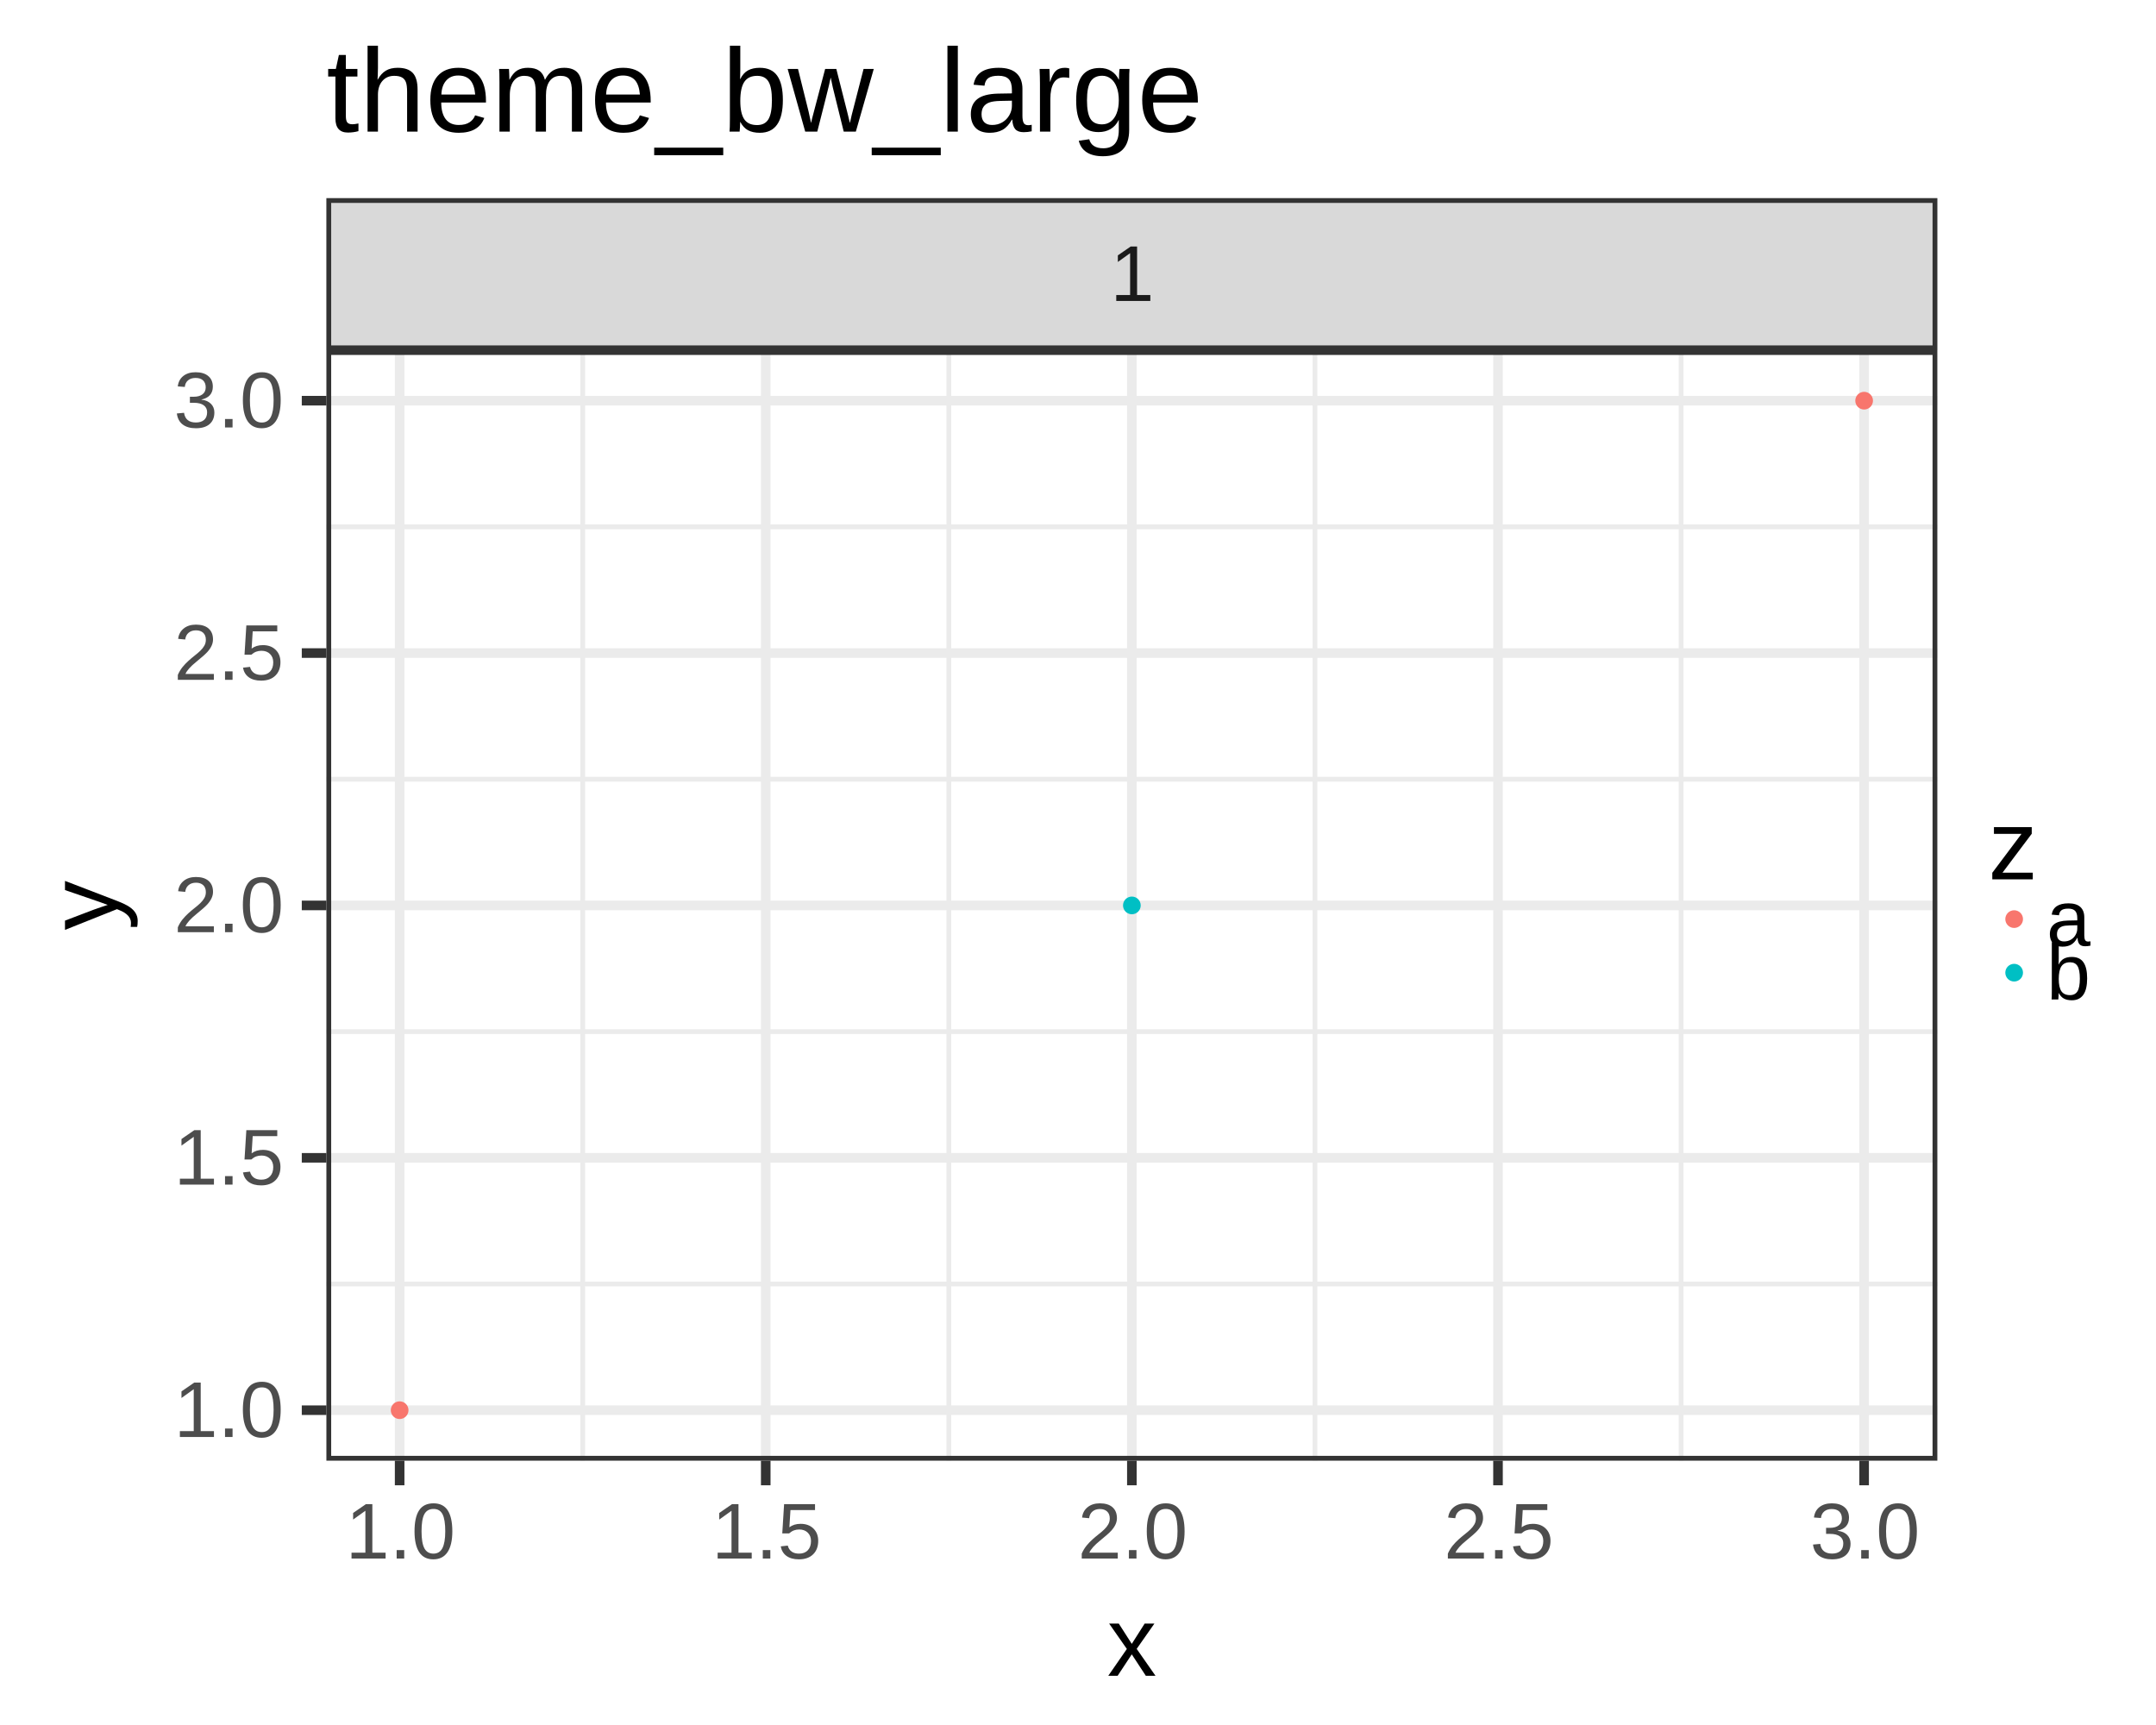
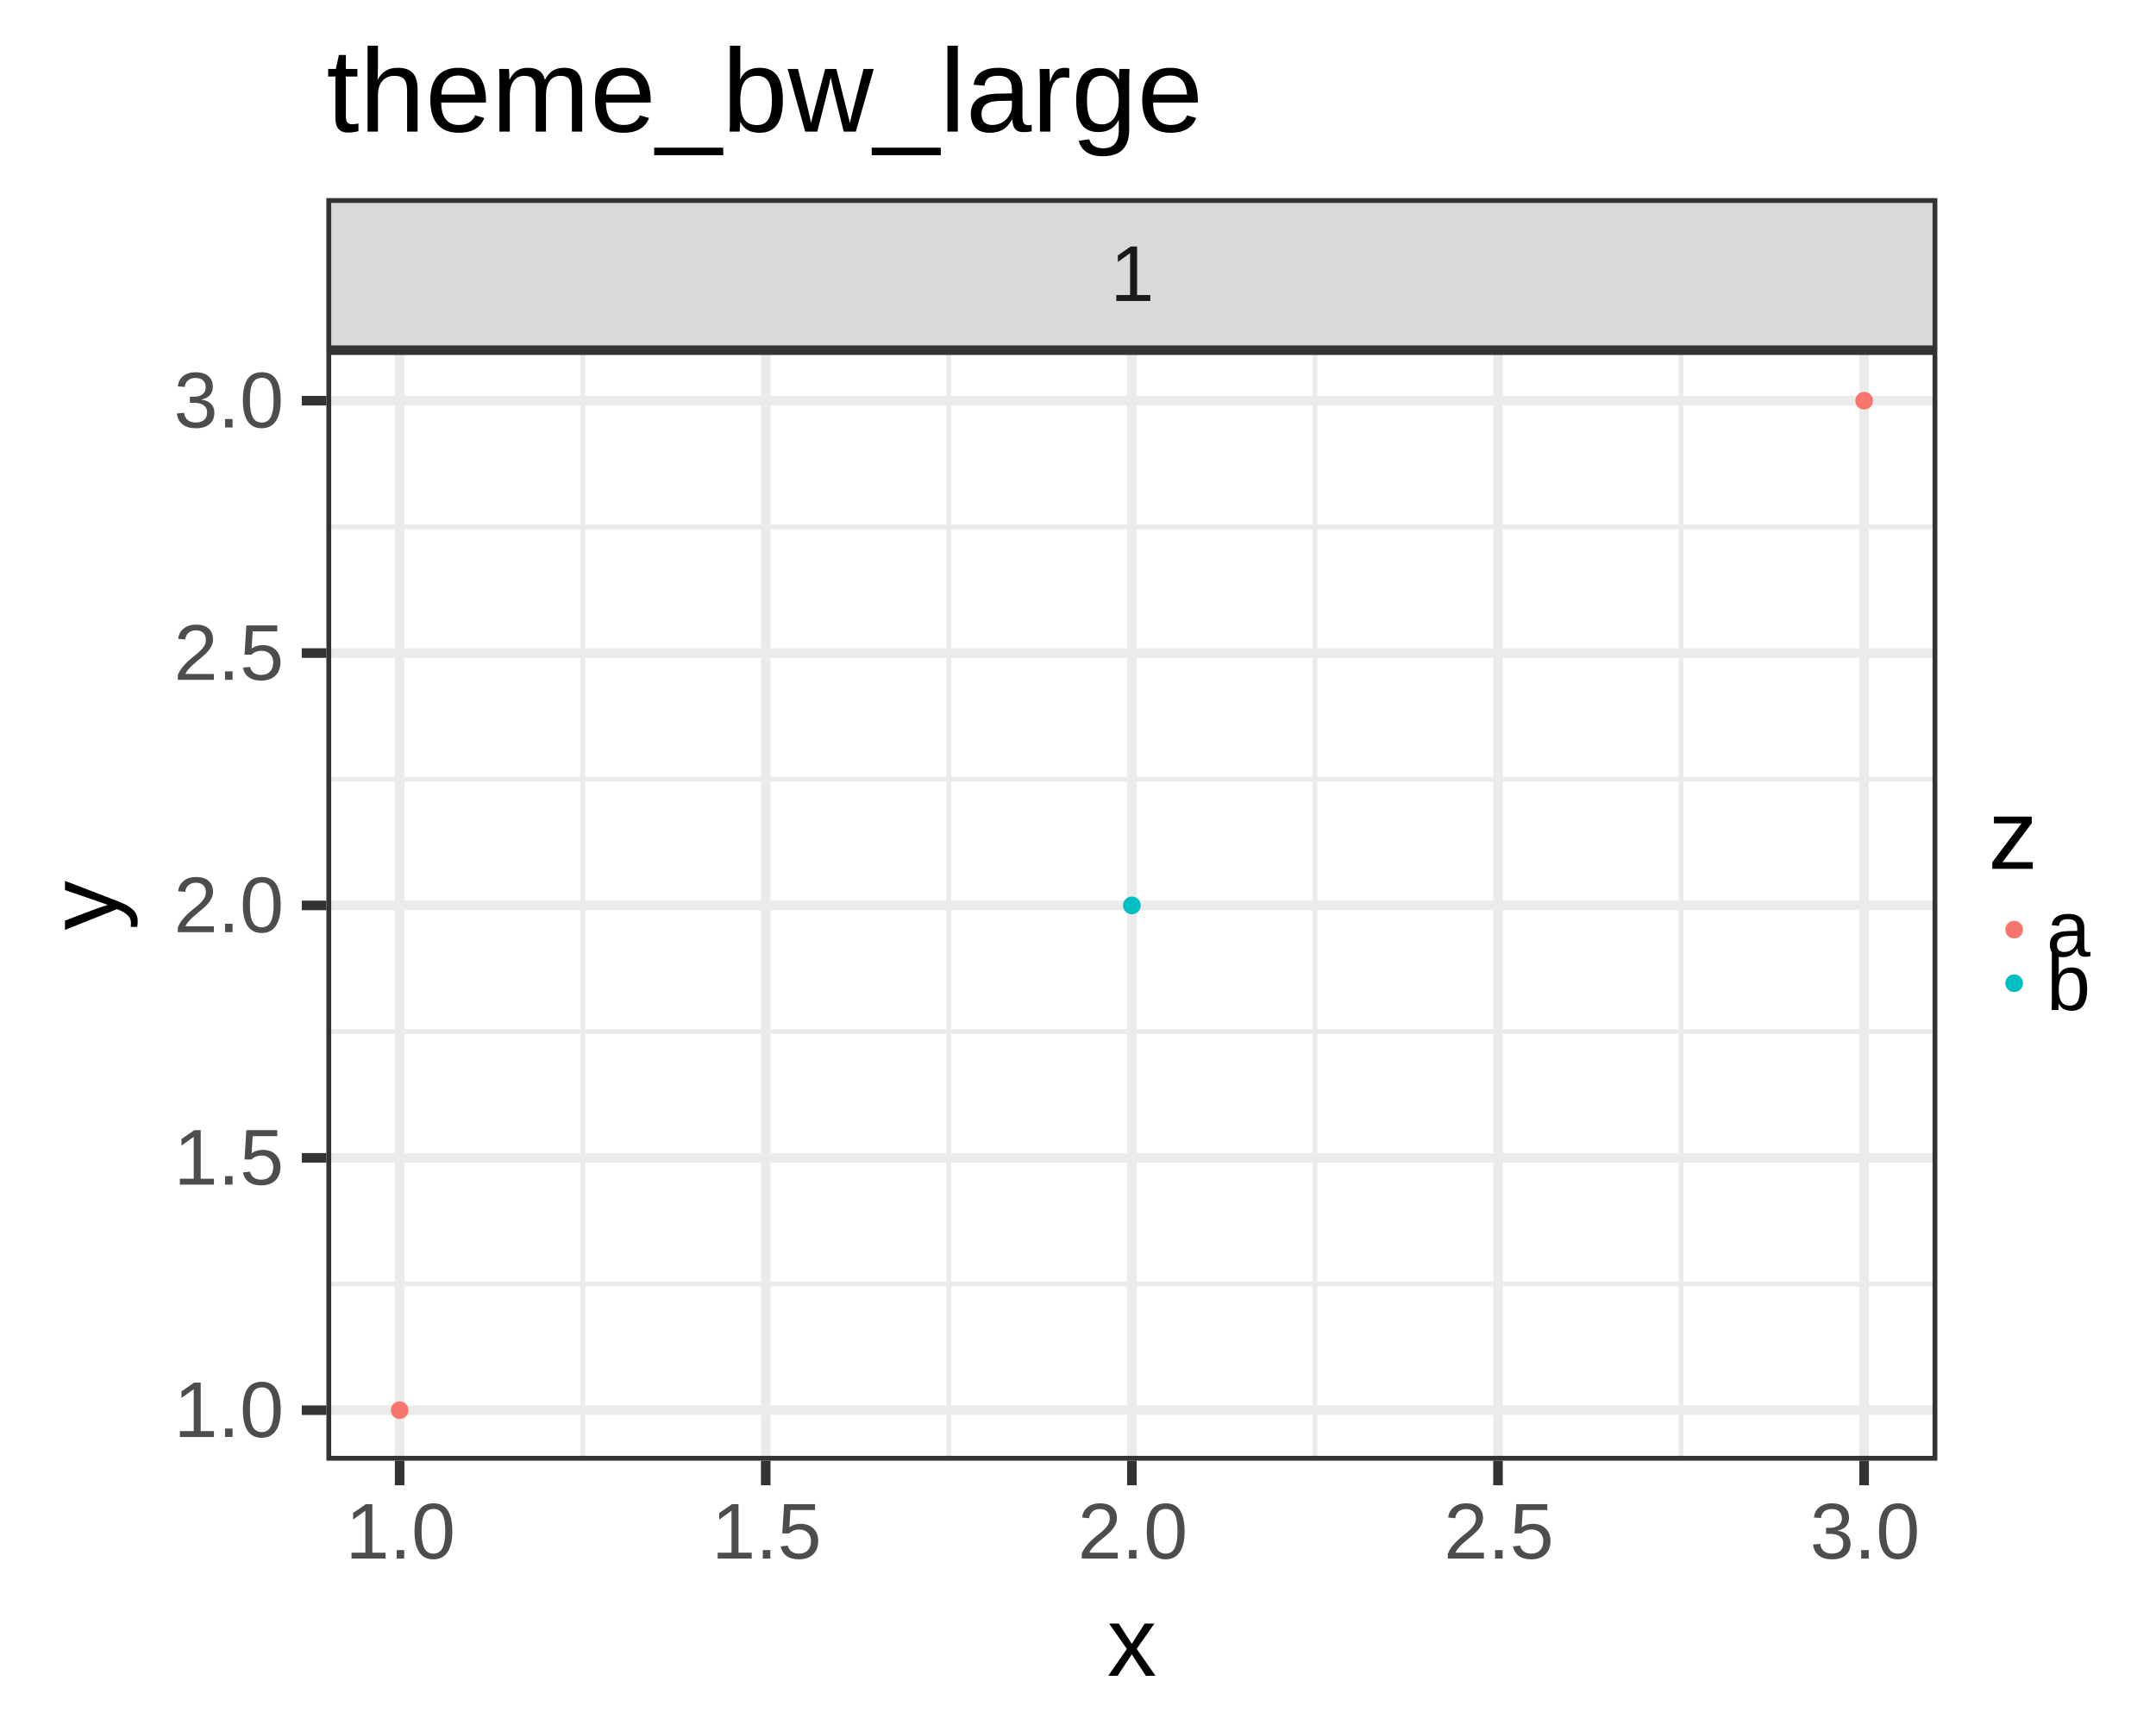
<svg xmlns="http://www.w3.org/2000/svg" viewBox="0 0 720.00 576.00">
  <defs>
    <style type="text/css">
    line, polyline, polygon, path, rect, circle {
      fill: none;
      stroke: #000000;
      stroke-linecap: round;
      stroke-linejoin: round;
      stroke-miterlimit: 10.00;
    }
  </style>
  </defs>
  <rect width="100%" height="100%" style="stroke: none; fill: #FFFFFF;" />
  <rect x="0.00" y="0.00" width="720.00" height="576.00" style="stroke-width: 3.20; stroke: #FFFFFF; fill: #FFFFFF;" />
  <defs>
    <clipPath id="cpMTA5LjAwfDY0Ni45OHw0ODcuNzR8MTE2Ljkz">
      <rect x="109.00" y="116.93" width="537.98" height="370.80" />
    </clipPath>
  </defs>
  <rect x="109.00" y="116.93" width="537.98" height="370.80" style="stroke-width: 3.20; stroke: none; fill: #FFFFFF;" clip-path="url(#cpMTA5LjAwfDY0Ni45OHw0ODcuNzR8MTE2Ljkz)" />
  <polyline points="109.00,428.74 646.98,428.74 " style="stroke-width: 1.60; stroke: #EBEBEB; stroke-linecap: butt;" clip-path="url(#cpMTA5LjAwfDY0Ni45OHw0ODcuNzR8MTE2Ljkz)" />
  <polyline points="109.00,344.47 646.98,344.47 " style="stroke-width: 1.60; stroke: #EBEBEB; stroke-linecap: butt;" clip-path="url(#cpMTA5LjAwfDY0Ni45OHw0ODcuNzR8MTE2Ljkz)" />
  <polyline points="109.00,260.20 646.98,260.20 " style="stroke-width: 1.60; stroke: #EBEBEB; stroke-linecap: butt;" clip-path="url(#cpMTA5LjAwfDY0Ni45OHw0ODcuNzR8MTE2Ljkz)" />
  <polyline points="109.00,175.92 646.98,175.92 " style="stroke-width: 1.60; stroke: #EBEBEB; stroke-linecap: butt;" clip-path="url(#cpMTA5LjAwfDY0Ni45OHw0ODcuNzR8MTE2Ljkz)" />
  <polyline points="194.59,487.74 194.59,116.93 " style="stroke-width: 1.60; stroke: #EBEBEB; stroke-linecap: butt;" clip-path="url(#cpMTA5LjAwfDY0Ni45OHw0ODcuNzR8MTE2Ljkz)" />
  <polyline points="316.86,487.74 316.86,116.93 " style="stroke-width: 1.60; stroke: #EBEBEB; stroke-linecap: butt;" clip-path="url(#cpMTA5LjAwfDY0Ni45OHw0ODcuNzR8MTE2Ljkz)" />
  <polyline points="439.13,487.74 439.13,116.93 " style="stroke-width: 1.60; stroke: #EBEBEB; stroke-linecap: butt;" clip-path="url(#cpMTA5LjAwfDY0Ni45OHw0ODcuNzR8MTE2Ljkz)" />
  <polyline points="561.40,487.74 561.40,116.93 " style="stroke-width: 1.60; stroke: #EBEBEB; stroke-linecap: butt;" clip-path="url(#cpMTA5LjAwfDY0Ni45OHw0ODcuNzR8MTE2Ljkz)" />
  <polyline points="109.00,470.88 646.98,470.88 " style="stroke-width: 3.20; stroke: #EBEBEB; stroke-linecap: butt;" clip-path="url(#cpMTA5LjAwfDY0Ni45OHw0ODcuNzR8MTE2Ljkz)" />
  <polyline points="109.00,386.61 646.98,386.61 " style="stroke-width: 3.20; stroke: #EBEBEB; stroke-linecap: butt;" clip-path="url(#cpMTA5LjAwfDY0Ni45OHw0ODcuNzR8MTE2Ljkz)" />
  <polyline points="109.00,302.33 646.98,302.33 " style="stroke-width: 3.20; stroke: #EBEBEB; stroke-linecap: butt;" clip-path="url(#cpMTA5LjAwfDY0Ni45OHw0ODcuNzR8MTE2Ljkz)" />
  <polyline points="109.00,218.06 646.98,218.06 " style="stroke-width: 3.20; stroke: #EBEBEB; stroke-linecap: butt;" clip-path="url(#cpMTA5LjAwfDY0Ni45OHw0ODcuNzR8MTE2Ljkz)" />
  <polyline points="109.00,133.79 646.98,133.79 " style="stroke-width: 3.20; stroke: #EBEBEB; stroke-linecap: butt;" clip-path="url(#cpMTA5LjAwfDY0Ni45OHw0ODcuNzR8MTE2Ljkz)" />
  <polyline points="133.46,487.74 133.46,116.93 " style="stroke-width: 3.20; stroke: #EBEBEB; stroke-linecap: butt;" clip-path="url(#cpMTA5LjAwfDY0Ni45OHw0ODcuNzR8MTE2Ljkz)" />
  <polyline points="255.72,487.74 255.72,116.93 " style="stroke-width: 3.20; stroke: #EBEBEB; stroke-linecap: butt;" clip-path="url(#cpMTA5LjAwfDY0Ni45OHw0ODcuNzR8MTE2Ljkz)" />
  <polyline points="377.99,487.74 377.99,116.93 " style="stroke-width: 3.20; stroke: #EBEBEB; stroke-linecap: butt;" clip-path="url(#cpMTA5LjAwfDY0Ni45OHw0ODcuNzR8MTE2Ljkz)" />
  <polyline points="500.26,487.74 500.26,116.93 " style="stroke-width: 3.20; stroke: #EBEBEB; stroke-linecap: butt;" clip-path="url(#cpMTA5LjAwfDY0Ni45OHw0ODcuNzR8MTE2Ljkz)" />
  <polyline points="622.53,487.74 622.53,116.93 " style="stroke-width: 3.20; stroke: #EBEBEB; stroke-linecap: butt;" clip-path="url(#cpMTA5LjAwfDY0Ni45OHw0ODcuNzR8MTE2Ljkz)" />
  <circle cx="133.46" cy="470.88" r="1.95pt" style="stroke-width: 0.71; stroke: #F8766D; fill: #F8766D;" clip-path="url(#cpMTA5LjAwfDY0Ni45OHw0ODcuNzR8MTE2Ljkz)" />
  <circle cx="377.99" cy="302.33" r="1.95pt" style="stroke-width: 0.71; stroke: #00BFC4; fill: #00BFC4;" clip-path="url(#cpMTA5LjAwfDY0Ni45OHw0ODcuNzR8MTE2Ljkz)" />
  <circle cx="622.53" cy="133.79" r="1.95pt" style="stroke-width: 0.71; stroke: #F8766D; fill: #F8766D;" clip-path="url(#cpMTA5LjAwfDY0Ni45OHw0ODcuNzR8MTE2Ljkz)" />
  <rect x="109.00" y="116.93" width="537.98" height="370.80" style="stroke-width: 3.20; stroke: #333333;" clip-path="url(#cpMTA5LjAwfDY0Ni45OHw0ODcuNzR8MTE2Ljkz)" />
  <defs>
    <clipPath id="cpMC4wMHw3MjAuMDB8NTc2LjAwfDAuMDA=">
      <rect x="0.00" y="0.00" width="720.00" height="576.00" />
    </clipPath>
  </defs>
  <defs>
    <clipPath id="cpMTA5LjAwfDY0Ni45OHwxMTYuOTN8NjYuMTY=">
      <rect x="109.00" y="66.16" width="537.98" height="50.77" />
    </clipPath>
  </defs>
  <rect x="109.00" y="66.16" width="537.98" height="50.77" style="stroke-width: 3.20; stroke: #333333; fill: #D9D9D9;" clip-path="url(#cpMTA5LjAwfDY0Ni45OHwxMTYuOTN8NjYuMTY=)" />
  <g clip-path="url(#cpMTA5LjAwfDY0Ni45OHwxMTYuOTN8NjYuMTY=)">
    <text x="370.76" y="100.49" style="font-size: 26.40px; fill: #1A1A1A; font-family: Liberation Sans;" textLength="14.46px" lengthAdjust="spacingAndGlyphs">1</text>
  </g>
  <defs>
    <clipPath id="cpMC4wMHw3MjAuMDB8NTc2LjAwfDAuMDA=">
      <rect x="0.00" y="0.00" width="720.00" height="576.00" />
    </clipPath>
  </defs>
  <polyline points="133.46,495.95 133.46,487.74 " style="stroke-width: 3.20; stroke: #333333; stroke-linecap: butt;" clip-path="url(#cpMC4wMHw3MjAuMDB8NTc2LjAwfDAuMDA=)" />
  <polyline points="255.72,495.95 255.72,487.74 " style="stroke-width: 3.20; stroke: #333333; stroke-linecap: butt;" clip-path="url(#cpMC4wMHw3MjAuMDB8NTc2LjAwfDAuMDA=)" />
  <polyline points="377.99,495.95 377.99,487.74 " style="stroke-width: 3.20; stroke: #333333; stroke-linecap: butt;" clip-path="url(#cpMC4wMHw3MjAuMDB8NTc2LjAwfDAuMDA=)" />
  <polyline points="500.26,495.95 500.26,487.74 " style="stroke-width: 3.20; stroke: #333333; stroke-linecap: butt;" clip-path="url(#cpMC4wMHw3MjAuMDB8NTc2LjAwfDAuMDA=)" />
  <polyline points="622.53,495.95 622.53,487.74 " style="stroke-width: 3.20; stroke: #333333; stroke-linecap: butt;" clip-path="url(#cpMC4wMHw3MjAuMDB8NTc2LjAwfDAuMDA=)" />
  <g clip-path="url(#cpMC4wMHw3MjAuMDB8NTc2LjAwfDAuMDA=)">
    <text x="115.38" y="520.42" style="font-size: 26.40px; fill: #4D4D4D; font-family: Liberation Sans;" textLength="36.14px" lengthAdjust="spacingAndGlyphs">1.0</text>
  </g>
  <g clip-path="url(#cpMC4wMHw3MjAuMDB8NTc2LjAwfDAuMDA=)">
    <text x="237.65" y="520.42" style="font-size: 26.40px; fill: #4D4D4D; font-family: Liberation Sans;" textLength="36.14px" lengthAdjust="spacingAndGlyphs">1.5</text>
  </g>
  <g clip-path="url(#cpMC4wMHw3MjAuMDB8NTc2LjAwfDAuMDA=)">
    <text x="359.92" y="520.42" style="font-size: 26.40px; fill: #4D4D4D; font-family: Liberation Sans;" textLength="36.14px" lengthAdjust="spacingAndGlyphs">2.0</text>
  </g>
  <g clip-path="url(#cpMC4wMHw3MjAuMDB8NTc2LjAwfDAuMDA=)">
    <text x="482.19" y="520.42" style="font-size: 26.40px; fill: #4D4D4D; font-family: Liberation Sans;" textLength="36.14px" lengthAdjust="spacingAndGlyphs">2.5</text>
  </g>
  <g clip-path="url(#cpMC4wMHw3MjAuMDB8NTc2LjAwfDAuMDA=)">
    <text x="604.46" y="520.42" style="font-size: 26.40px; fill: #4D4D4D; font-family: Liberation Sans;" textLength="36.14px" lengthAdjust="spacingAndGlyphs">3.0</text>
  </g>
  <g clip-path="url(#cpMC4wMHw3MjAuMDB8NTc2LjAwfDAuMDA=)">
    <text x="58.06" y="479.83" style="font-size: 26.40px; fill: #4D4D4D; font-family: Liberation Sans;" textLength="36.14px" lengthAdjust="spacingAndGlyphs">1.0</text>
  </g>
  <g clip-path="url(#cpMC4wMHw3MjAuMDB8NTc2LjAwfDAuMDA=)">
    <text x="58.06" y="395.55" style="font-size: 26.40px; fill: #4D4D4D; font-family: Liberation Sans;" textLength="36.14px" lengthAdjust="spacingAndGlyphs">1.5</text>
  </g>
  <g clip-path="url(#cpMC4wMHw3MjAuMDB8NTc2LjAwfDAuMDA=)">
    <text x="58.06" y="311.28" style="font-size: 26.40px; fill: #4D4D4D; font-family: Liberation Sans;" textLength="36.14px" lengthAdjust="spacingAndGlyphs">2.0</text>
  </g>
  <g clip-path="url(#cpMC4wMHw3MjAuMDB8NTc2LjAwfDAuMDA=)">
    <text x="58.06" y="227.01" style="font-size: 26.40px; fill: #4D4D4D; font-family: Liberation Sans;" textLength="36.14px" lengthAdjust="spacingAndGlyphs">2.5</text>
  </g>
  <g clip-path="url(#cpMC4wMHw3MjAuMDB8NTc2LjAwfDAuMDA=)">
    <text x="58.06" y="142.73" style="font-size: 26.40px; fill: #4D4D4D; font-family: Liberation Sans;" textLength="36.14px" lengthAdjust="spacingAndGlyphs">3.0</text>
  </g>
  <polyline points="100.78,470.88 109.00,470.88 " style="stroke-width: 3.20; stroke: #333333; stroke-linecap: butt;" clip-path="url(#cpMC4wMHw3MjAuMDB8NTc2LjAwfDAuMDA=)" />
  <polyline points="100.78,386.61 109.00,386.61 " style="stroke-width: 3.20; stroke: #333333; stroke-linecap: butt;" clip-path="url(#cpMC4wMHw3MjAuMDB8NTc2LjAwfDAuMDA=)" />
  <polyline points="100.78,302.33 109.00,302.33 " style="stroke-width: 3.20; stroke: #333333; stroke-linecap: butt;" clip-path="url(#cpMC4wMHw3MjAuMDB8NTc2LjAwfDAuMDA=)" />
  <polyline points="100.78,218.06 109.00,218.06 " style="stroke-width: 3.20; stroke: #333333; stroke-linecap: butt;" clip-path="url(#cpMC4wMHw3MjAuMDB8NTc2LjAwfDAuMDA=)" />
  <polyline points="100.78,133.79 109.00,133.79 " style="stroke-width: 3.20; stroke: #333333; stroke-linecap: butt;" clip-path="url(#cpMC4wMHw3MjAuMDB8NTc2LjAwfDAuMDA=)" />
  <g clip-path="url(#cpMC4wMHw3MjAuMDB8NTc2LjAwfDAuMDA=)">
    <text x="369.74" y="559.56" style="font-size: 33.00px; font-family: Liberation Sans;" textLength="16.50px" lengthAdjust="spacingAndGlyphs">x</text>
  </g>
  <g clip-path="url(#cpMC4wMHw3MjAuMDB8NTc2LjAwfDAuMDA=)">
    <text transform="translate(39.14,310.58) rotate(-90)" style="font-size: 33.00px; font-family: Liberation Sans;" textLength="16.50px" lengthAdjust="spacingAndGlyphs">y</text>
  </g>
-   <rect x="658.32" y="265.26" width="45.24" height="74.14" style="stroke-width: 3.20; stroke: none; fill: #FFFFFF;" clip-path="url(#cpMC4wMHw3MjAuMDB8NTc2LjAwfDAuMDA=)" />
+   <rect x="658.32" y="261.75" width="45.24" height="81.17" style="stroke-width: 3.20; stroke: none; fill: #FFFFFF;" clip-path="url(#cpMC4wMHw3MjAuMDB8NTc2LjAwfDAuMDA=)" />
  <g clip-path="url(#cpMC4wMHw3MjAuMDB8NTc2LjAwfDAuMDA=)">
-     <text x="663.99" y="293.63" style="font-size: 33.00px; font-family: Liberation Sans;" textLength="16.50px" lengthAdjust="spacingAndGlyphs">z</text>
+     <text x="663.99" y="290.12" style="font-size: 33.00px; font-family: Liberation Sans;" textLength="16.50px" lengthAdjust="spacingAndGlyphs">z</text>
  </g>
-   <rect x="663.99" y="297.95" width="17.28" height="17.89" style="stroke-width: 3.20; stroke: none; fill: #FFFFFF;" clip-path="url(#cpMC4wMHw3MjAuMDB8NTc2LjAwfDAuMDA=)" />
-   <circle cx="672.63" cy="306.90" r="1.95pt" style="stroke-width: 0.71; stroke: #F8766D; fill: #F8766D;" clip-path="url(#cpMC4wMHw3MjAuMDB8NTc2LjAwfDAuMDA=)" />
-   <rect x="663.99" y="315.84" width="17.28" height="17.89" style="stroke-width: 3.20; stroke: none; fill: #FFFFFF;" clip-path="url(#cpMC4wMHw3MjAuMDB8NTc2LjAwfDAuMDA=)" />
-   <circle cx="672.63" cy="324.79" r="1.95pt" style="stroke-width: 0.71; stroke: #00BFC4; fill: #00BFC4;" clip-path="url(#cpMC4wMHw3MjAuMDB8NTc2LjAwfDAuMDA=)" />
+   <rect x="663.99" y="301.47" width="17.28" height="17.89" style="stroke-width: 3.20; stroke: none; fill: #FFFFFF;" clip-path="url(#cpMC4wMHw3MjAuMDB8NTc2LjAwfDAuMDA=)" />
+   <circle cx="672.63" cy="310.42" r="1.95pt" style="stroke-width: 0.71; stroke: #F8766D; fill: #F8766D;" clip-path="url(#cpMC4wMHw3MjAuMDB8NTc2LjAwfDAuMDA=)" />
+   <rect x="663.99" y="319.36" width="17.28" height="17.89" style="stroke-width: 3.20; stroke: none; fill: #FFFFFF;" clip-path="url(#cpMC4wMHw3MjAuMDB8NTc2LjAwfDAuMDA=)" />
+   <circle cx="672.63" cy="328.31" r="1.95pt" style="stroke-width: 0.71; stroke: #00BFC4; fill: #00BFC4;" clip-path="url(#cpMC4wMHw3MjAuMDB8NTc2LjAwfDAuMDA=)" />
  <g clip-path="url(#cpMC4wMHw3MjAuMDB8NTc2LjAwfDAuMDA=)">
-     <text x="683.43" y="315.84" style="font-size: 26.40px; font-family: Liberation Sans;" textLength="14.46px" lengthAdjust="spacingAndGlyphs">a</text>
+     <text x="683.43" y="319.36" style="font-size: 26.40px; font-family: Liberation Sans;" textLength="14.46px" lengthAdjust="spacingAndGlyphs">a</text>
  </g>
  <g clip-path="url(#cpMC4wMHw3MjAuMDB8NTc2LjAwfDAuMDA=)">
-     <text x="683.43" y="333.74" style="font-size: 26.40px; font-family: Liberation Sans;" textLength="14.46px" lengthAdjust="spacingAndGlyphs">b</text>
+     <text x="683.43" y="337.25" style="font-size: 26.40px; font-family: Liberation Sans;" textLength="14.46px" lengthAdjust="spacingAndGlyphs">b</text>
  </g>
  <g clip-path="url(#cpMC4wMHw3MjAuMDB8NTc2LjAwfDAuMDA=)">
    <text x="109.00" y="43.95" style="font-size: 39.60px; font-family: Liberation Sans;" textLength="295.74px" lengthAdjust="spacingAndGlyphs">theme_bw_large</text>
  </g>
</svg>
